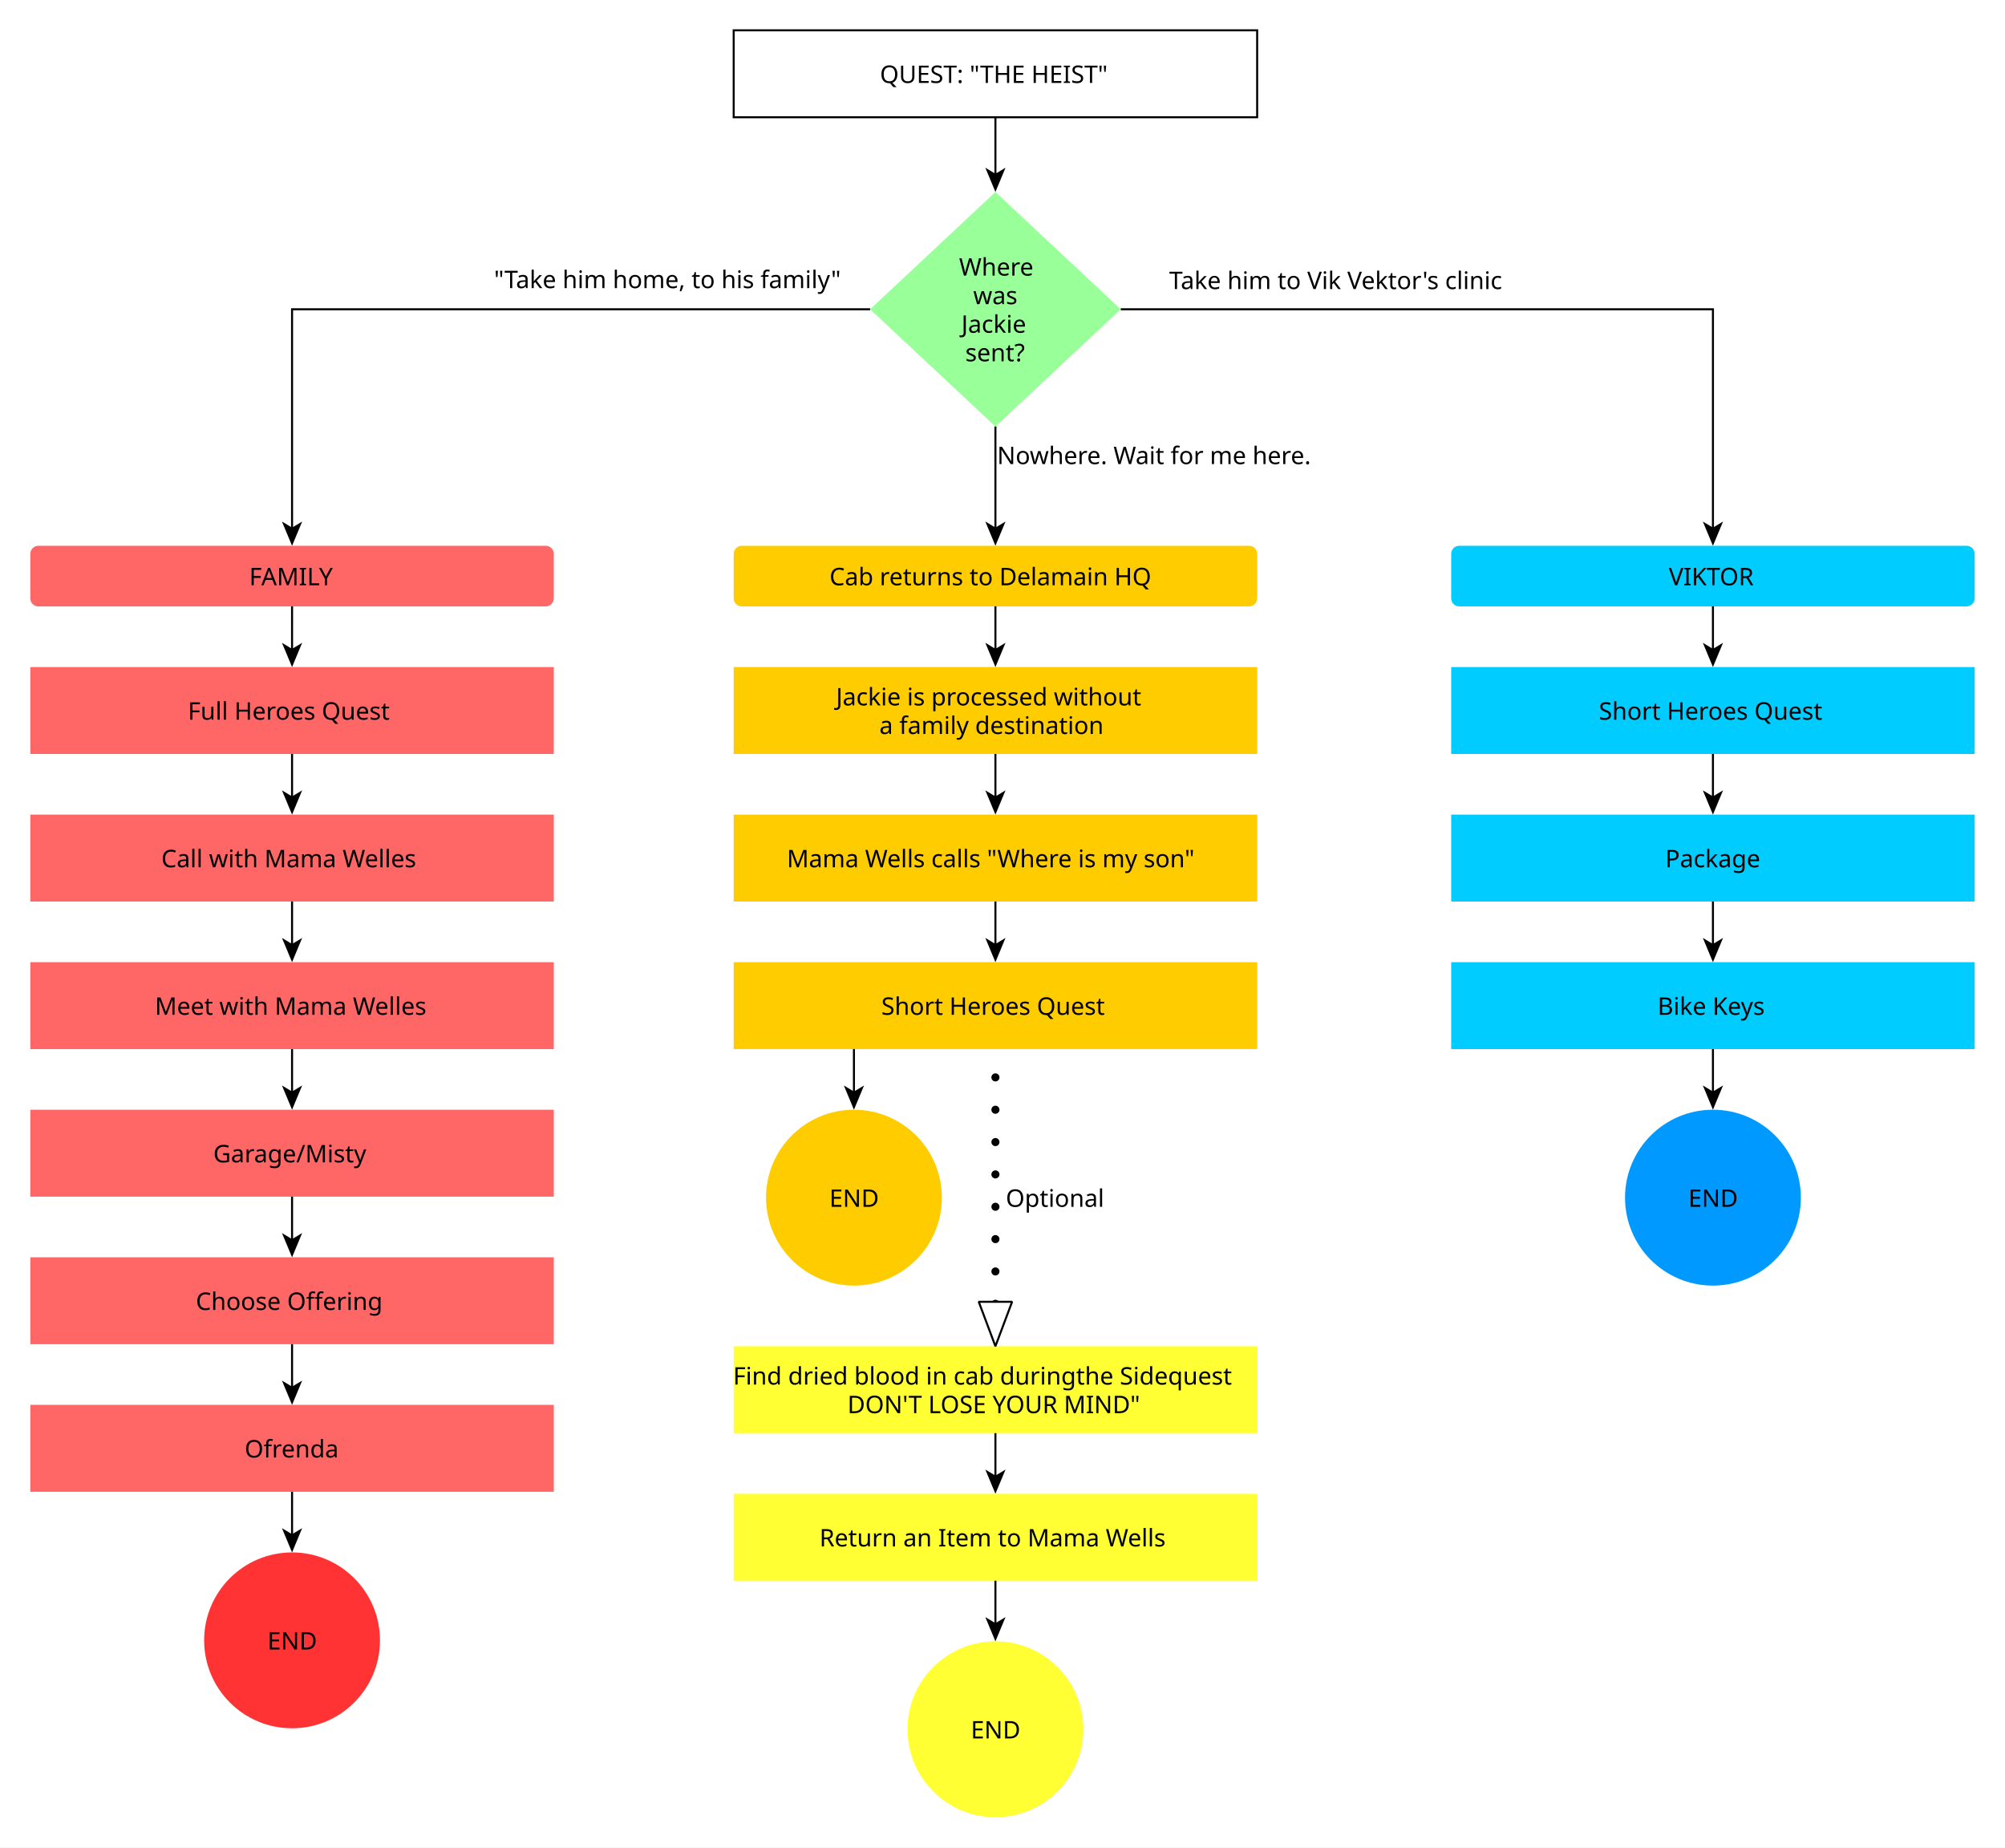
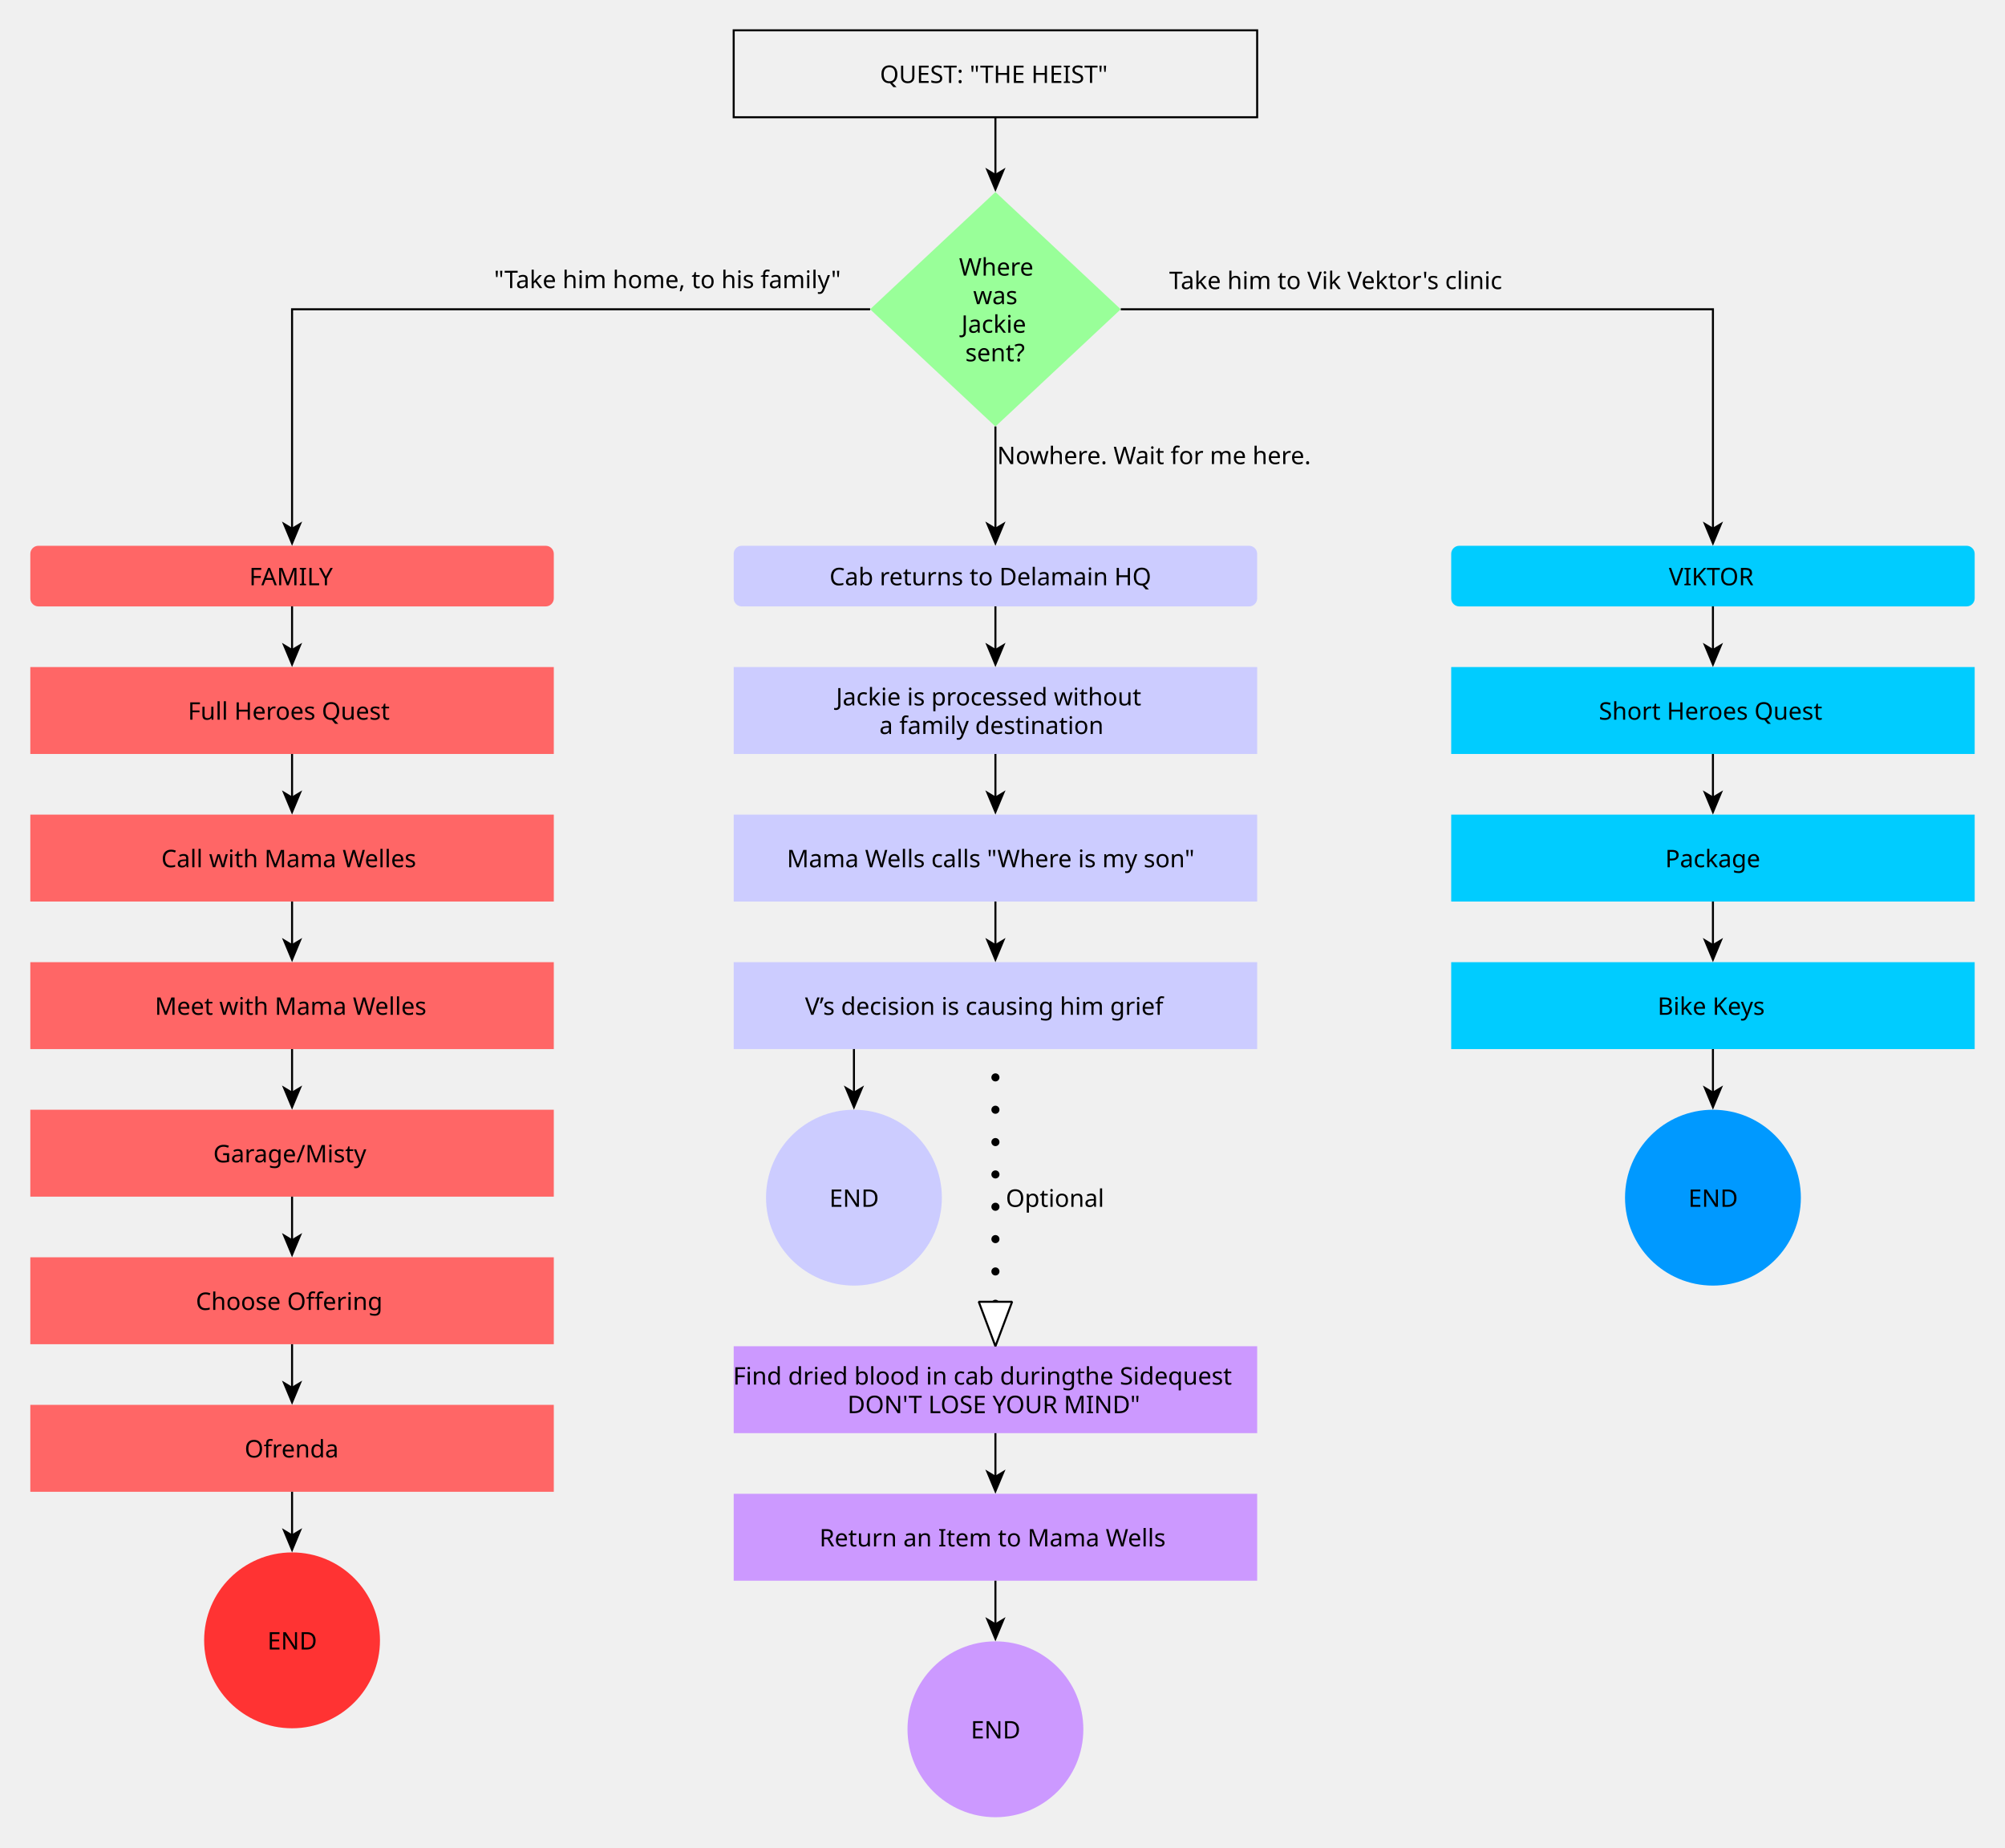
<svg xmlns="http://www.w3.org/2000/svg" fill-opacity="1" color-rendering="auto" color-interpolation="auto" text-rendering="auto" stroke="black" stroke-linecap="square" width="992" stroke-miterlimit="10" shape-rendering="auto" stroke-opacity="1" fill="black" stroke-dasharray="none" font-weight="normal" stroke-width="1" height="914" font-family="'Dialog'" font-style="normal" stroke-linejoin="miter" font-size="12px" stroke-dashoffset="0" image-rendering="auto">
  <defs id="genericDefs" />
  <g>
    <defs id="defs1">
      <clipPath clipPathUnits="userSpaceOnUse" id="clipPath1">
        <path d="M0 0 L992 0 L992 914 L0 914 L0 0 Z" />
      </clipPath>
      <clipPath clipPathUnits="userSpaceOnUse" id="clipPath2">
        <path d="M856 274 L1848 274 L1848 1188 L856 1188 L856 274 Z" />
      </clipPath>
    </defs>
-     <g fill="white" text-rendering="geometricPrecision" shape-rendering="geometricPrecision" transform="translate(-856,-274)" stroke="white">
-       <rect x="856" width="992" height="914" y="274" clip-path="url(#clipPath2)" stroke="none" />
-     </g>
    <g fill="rgb(255,102,102)" text-rendering="geometricPrecision" shape-rendering="geometricPrecision" transform="matrix(1,0,0,1,-856,-274)" stroke="rgb(255,102,102)">
      <rect x="871" width="259" height="43" y="604" clip-path="url(#clipPath2)" stroke="none" />
    </g>
    <g text-rendering="geometricPrecision" stroke-miterlimit="1.45" shape-rendering="geometricPrecision" font-family="sans-serif" transform="matrix(1,0,0,1,-856,-274)" stroke-linecap="butt">
      <text x="948.97" xml:space="preserve" y="630.035" clip-path="url(#clipPath2)" stroke="none">Full Heroes Quest</text>
    </g>
    <g fill="rgb(255,102,102)" text-rendering="geometricPrecision" shape-rendering="geometricPrecision" transform="matrix(1,0,0,1,-856,-274)" stroke="rgb(255,102,102)">
      <rect x="871" width="259" height="43" y="677" clip-path="url(#clipPath2)" stroke="none" />
    </g>
    <g text-rendering="geometricPrecision" stroke-miterlimit="1.45" shape-rendering="geometricPrecision" font-family="sans-serif" transform="matrix(1,0,0,1,-856,-274)" stroke-linecap="butt">
      <text x="935.804" xml:space="preserve" y="703.035" clip-path="url(#clipPath2)" stroke="none">Call with Mama Welles</text>
    </g>
    <g fill="rgb(255,102,102)" text-rendering="geometricPrecision" shape-rendering="geometricPrecision" transform="matrix(1,0,0,1,-856,-274)" stroke="rgb(255,102,102)">
      <rect x="871" width="259" height="43" y="750" clip-path="url(#clipPath2)" stroke="none" />
    </g>
    <g text-rendering="geometricPrecision" stroke-miterlimit="1.45" shape-rendering="geometricPrecision" font-family="sans-serif" transform="matrix(1,0,0,1,-856,-274)" stroke-linecap="butt">
      <text x="932.64" xml:space="preserve" y="776.035" clip-path="url(#clipPath2)" stroke="none">Meet with Mama Welles</text>
      <rect fill="none" x="1219" width="259" height="43" y="289" clip-path="url(#clipPath2)" />
      <text x="1291.356" xml:space="preserve" y="315.035" clip-path="url(#clipPath2)" stroke="none">QUEST: "THE HEIST"</text>
    </g>
    <g fill="rgb(153,255,153)" text-rendering="geometricPrecision" shape-rendering="geometricPrecision" transform="matrix(1,0,0,1,-856,-274)" stroke="rgb(153,255,153)">
      <path d="M1286.5 427 L1348.5 369 L1410.5 427 L1348.5 485 Z" fill-rule="evenodd" clip-path="url(#clipPath2)" stroke="none" />
    </g>
    <g text-rendering="geometricPrecision" stroke-miterlimit="1.45" shape-rendering="geometricPrecision" font-family="sans-serif" transform="matrix(1,0,0,1,-856,-274)" stroke-linecap="butt">
      <text x="1330.503" xml:space="preserve" y="410.336" clip-path="url(#clipPath2)" stroke="none">Where</text>
      <text x="1337.505" xml:space="preserve" y="424.469" clip-path="url(#clipPath2)" stroke="none">was</text>
      <text x="1331.663" xml:space="preserve" y="438.602" clip-path="url(#clipPath2)" stroke="none">Jackie</text>
      <text x="1333.6" xml:space="preserve" y="452.734" clip-path="url(#clipPath2)" stroke="none">sent?</text>
    </g>
    <g fill="rgb(0,204,255)" text-rendering="geometricPrecision" shape-rendering="geometricPrecision" transform="matrix(1,0,0,1,-856,-274)" stroke="rgb(0,204,255)">
      <rect x="1574" y="544" clip-path="url(#clipPath2)" width="259" rx="4" ry="4" height="30" stroke="none" />
    </g>
    <g text-rendering="geometricPrecision" stroke-miterlimit="1.45" shape-rendering="geometricPrecision" font-family="sans-serif" transform="matrix(1,0,0,1,-856,-274)" stroke-linecap="butt">
      <text x="1681.683" xml:space="preserve" y="563.535" clip-path="url(#clipPath2)" stroke="none">VIKTOR</text>
    </g>
    <g fill="rgb(255,102,102)" text-rendering="geometricPrecision" shape-rendering="geometricPrecision" transform="matrix(1,0,0,1,-856,-274)" stroke="rgb(255,102,102)">
      <rect x="871" y="544" clip-path="url(#clipPath2)" width="259" rx="4" ry="4" height="30" stroke="none" />
    </g>
    <g text-rendering="geometricPrecision" stroke-miterlimit="1.45" shape-rendering="geometricPrecision" font-family="sans-serif" transform="matrix(1,0,0,1,-856,-274)" stroke-linecap="butt">
      <text x="979.31" xml:space="preserve" y="563.535" clip-path="url(#clipPath2)" stroke="none">FAMILY</text>
    </g>
    <g fill="rgb(0,204,255)" text-rendering="geometricPrecision" shape-rendering="geometricPrecision" transform="matrix(1,0,0,1,-856,-274)" stroke="rgb(0,204,255)">
      <rect x="1574" width="259" height="43" y="604" clip-path="url(#clipPath2)" stroke="none" />
    </g>
    <g text-rendering="geometricPrecision" stroke-miterlimit="1.45" shape-rendering="geometricPrecision" font-family="sans-serif" transform="matrix(1,0,0,1,-856,-274)" stroke-linecap="butt">
      <text x="1647.039" xml:space="preserve" y="630.035" clip-path="url(#clipPath2)" stroke="none">Short Heroes Quest</text>
    </g>
    <g fill="rgb(0,204,255)" text-rendering="geometricPrecision" shape-rendering="geometricPrecision" transform="matrix(1,0,0,1,-856,-274)" stroke="rgb(0,204,255)">
      <rect x="1574" width="259" height="43" y="677" clip-path="url(#clipPath2)" stroke="none" />
    </g>
    <g text-rendering="geometricPrecision" stroke-miterlimit="1.45" shape-rendering="geometricPrecision" font-family="sans-serif" transform="matrix(1,0,0,1,-856,-274)" stroke-linecap="butt">
      <text x="1679.893" xml:space="preserve" y="703.035" clip-path="url(#clipPath2)" stroke="none">Package</text>
    </g>
    <g fill="rgb(0,204,255)" text-rendering="geometricPrecision" shape-rendering="geometricPrecision" transform="matrix(1,0,0,1,-856,-274)" stroke="rgb(0,204,255)">
      <rect x="1574" width="259" height="43" y="750" clip-path="url(#clipPath2)" stroke="none" />
    </g>
    <g text-rendering="geometricPrecision" stroke-miterlimit="1.45" shape-rendering="geometricPrecision" font-family="sans-serif" transform="matrix(1,0,0,1,-856,-274)" stroke-linecap="butt">
      <text x="1676.113" xml:space="preserve" y="776.035" clip-path="url(#clipPath2)" stroke="none">Bike Keys</text>
    </g>
    <g fill="rgb(255,102,102)" text-rendering="geometricPrecision" shape-rendering="geometricPrecision" transform="matrix(1,0,0,1,-856,-274)" stroke="rgb(255,102,102)">
      <rect x="871" width="259" height="43" y="823" clip-path="url(#clipPath2)" stroke="none" />
    </g>
    <g text-rendering="geometricPrecision" stroke-miterlimit="1.45" shape-rendering="geometricPrecision" font-family="sans-serif" transform="matrix(1,0,0,1,-856,-274)" stroke-linecap="butt">
      <text x="961.512" xml:space="preserve" y="849.035" clip-path="url(#clipPath2)" stroke="none">Garage/Misty</text>
    </g>
    <g fill="rgb(255,102,102)" text-rendering="geometricPrecision" shape-rendering="geometricPrecision" transform="matrix(1,0,0,1,-856,-274)" stroke="rgb(255,102,102)">
      <rect x="871" width="259" height="43" y="896" clip-path="url(#clipPath2)" stroke="none" />
    </g>
    <g text-rendering="geometricPrecision" stroke-miterlimit="1.45" shape-rendering="geometricPrecision" font-family="sans-serif" transform="matrix(1,0,0,1,-856,-274)" stroke-linecap="butt">
      <text x="952.884" xml:space="preserve" y="922.035" clip-path="url(#clipPath2)" stroke="none">Choose Offering</text>
    </g>
    <g fill="rgb(0,153,255)" text-rendering="geometricPrecision" shape-rendering="geometricPrecision" transform="matrix(1,0,0,1,-856,-274)" stroke="rgb(0,153,255)">
      <circle r="43.5" clip-path="url(#clipPath2)" cx="1703.5" cy="866.5" stroke="none" />
    </g>
    <g text-rendering="geometricPrecision" stroke-miterlimit="1.45" shape-rendering="geometricPrecision" font-family="sans-serif" transform="matrix(1,0,0,1,-856,-274)" stroke-linecap="butt">
      <text x="1691.321" xml:space="preserve" y="871.035" clip-path="url(#clipPath2)" stroke="none">END</text>
    </g>
    <g fill="rgb(255,51,51)" text-rendering="geometricPrecision" shape-rendering="geometricPrecision" transform="matrix(1,0,0,1,-856,-274)" stroke="rgb(255,51,51)">
      <circle r="43.5" clip-path="url(#clipPath2)" cx="1000.5" cy="1085.5" stroke="none" />
    </g>
    <g text-rendering="geometricPrecision" stroke-miterlimit="1.45" shape-rendering="geometricPrecision" font-family="sans-serif" transform="matrix(1,0,0,1,-856,-274)" stroke-linecap="butt">
      <text x="988.321" xml:space="preserve" y="1090.035" clip-path="url(#clipPath2)" stroke="none">END</text>
    </g>
    <g fill="rgb(255,102,102)" text-rendering="geometricPrecision" shape-rendering="geometricPrecision" transform="matrix(1,0,0,1,-856,-274)" stroke="rgb(255,102,102)">
      <rect x="871" width="259" height="43" y="969" clip-path="url(#clipPath2)" stroke="none" />
    </g>
    <g text-rendering="geometricPrecision" stroke-miterlimit="1.45" shape-rendering="geometricPrecision" font-family="sans-serif" transform="matrix(1,0,0,1,-856,-274)" stroke-linecap="butt">
      <text x="977.021" xml:space="preserve" y="995.035" clip-path="url(#clipPath2)" stroke="none">Ofrenda</text>
    </g>
-     <g fill="rgb(255,204,0)" text-rendering="geometricPrecision" shape-rendering="geometricPrecision" transform="matrix(1,0,0,1,-856,-274)" stroke="rgb(255,204,0)">
+     <g fill="rgb(204,204,255)" text-rendering="geometricPrecision" shape-rendering="geometricPrecision" transform="matrix(1,0,0,1,-856,-274)" stroke="rgb(204,204,255)">
      <rect x="1219" y="544" clip-path="url(#clipPath2)" width="259" rx="4" ry="4" height="30" stroke="none" />
    </g>
    <g text-rendering="geometricPrecision" stroke-miterlimit="1.45" shape-rendering="geometricPrecision" font-family="sans-serif" transform="matrix(1,0,0,1,-856,-274)" stroke-linecap="butt">
      <text x="1266.404" xml:space="preserve" y="563.535" clip-path="url(#clipPath2)" stroke="none">Cab returns to Delamain HQ</text>
    </g>
-     <g fill="rgb(255,204,0)" text-rendering="geometricPrecision" shape-rendering="geometricPrecision" transform="matrix(1,0,0,1,-856,-274)" stroke="rgb(255,204,0)">
+     <g fill="rgb(204,204,255)" text-rendering="geometricPrecision" shape-rendering="geometricPrecision" transform="matrix(1,0,0,1,-856,-274)" stroke="rgb(204,204,255)">
      <rect x="1219" width="259" height="43" y="604" clip-path="url(#clipPath2)" stroke="none" />
    </g>
    <g text-rendering="geometricPrecision" stroke-miterlimit="1.45" shape-rendering="geometricPrecision" font-family="sans-serif" transform="matrix(1,0,0,1,-856,-274)" stroke-linecap="butt">
      <text x="1269.627" xml:space="preserve" y="622.969" clip-path="url(#clipPath2)" stroke="none">Jackie is processed without</text>
      <text x="1291.084" xml:space="preserve" y="637.102" clip-path="url(#clipPath2)" stroke="none">a family destination</text>
    </g>
-     <g fill="rgb(255,204,0)" text-rendering="geometricPrecision" shape-rendering="geometricPrecision" transform="matrix(1,0,0,1,-856,-274)" stroke="rgb(255,204,0)">
+     <g fill="rgb(204,204,255)" text-rendering="geometricPrecision" shape-rendering="geometricPrecision" transform="matrix(1,0,0,1,-856,-274)" stroke="rgb(204,204,255)">
      <rect x="1219" width="259" height="43" y="677" clip-path="url(#clipPath2)" stroke="none" />
    </g>
    <g text-rendering="geometricPrecision" stroke-miterlimit="1.45" shape-rendering="geometricPrecision" font-family="sans-serif" transform="matrix(1,0,0,1,-856,-274)" stroke-linecap="butt">
      <text x="1245.319" xml:space="preserve" y="703.035" clip-path="url(#clipPath2)" stroke="none">Mama Wells calls "Where is my son"</text>
    </g>
-     <g fill="rgb(255,204,0)" text-rendering="geometricPrecision" shape-rendering="geometricPrecision" transform="matrix(1,0,0,1,-856,-274)" stroke="rgb(255,204,0)">
+     <g fill="rgb(204,204,255)" text-rendering="geometricPrecision" shape-rendering="geometricPrecision" transform="matrix(1,0,0,1,-856,-274)" stroke="rgb(204,204,255)">
      <rect x="1219" width="259" height="43" y="750" clip-path="url(#clipPath2)" stroke="none" />
    </g>
    <g text-rendering="geometricPrecision" stroke-miterlimit="1.45" shape-rendering="geometricPrecision" font-family="sans-serif" transform="matrix(1,0,0,1,-856,-274)" stroke-linecap="butt">
-       <text x="1292.039" xml:space="preserve" y="776.035" clip-path="url(#clipPath2)" stroke="none">Short Heroes Quest</text>
-     </g>
-     <g fill="rgb(255,204,0)" text-rendering="geometricPrecision" shape-rendering="geometricPrecision" transform="matrix(1,0,0,1,-856,-274)" stroke="rgb(255,204,0)">
+       <text x="1254.299" xml:space="preserve" y="776.035" clip-path="url(#clipPath2)" stroke="none">V’s decision is causing him grief</text>
+     </g>
+     <g fill="rgb(204,204,255)" text-rendering="geometricPrecision" shape-rendering="geometricPrecision" transform="matrix(1,0,0,1,-856,-274)" stroke="rgb(204,204,255)">
      <circle r="43.5" clip-path="url(#clipPath2)" cx="1278.5" cy="866.5" stroke="none" />
    </g>
    <g text-rendering="geometricPrecision" stroke-miterlimit="1.45" shape-rendering="geometricPrecision" font-family="sans-serif" transform="matrix(1,0,0,1,-856,-274)" stroke-linecap="butt">
      <text x="1266.321" xml:space="preserve" y="871.035" clip-path="url(#clipPath2)" stroke="none">END</text>
    </g>
-     <g fill="rgb(255,255,51)" text-rendering="geometricPrecision" shape-rendering="geometricPrecision" transform="matrix(1,0,0,1,-856,-274)" stroke="rgb(255,255,51)">
+     <g fill="rgb(204,153,255)" text-rendering="geometricPrecision" shape-rendering="geometricPrecision" transform="matrix(1,0,0,1,-856,-274)" stroke="rgb(204,153,255)">
      <rect x="1219" width="259" height="43" y="940" clip-path="url(#clipPath2)" stroke="none" />
    </g>
    <g text-rendering="geometricPrecision" stroke-miterlimit="1.45" shape-rendering="geometricPrecision" font-family="sans-serif" transform="matrix(1,0,0,1,-856,-274)" stroke-linecap="butt">
      <text x="1218.7" xml:space="preserve" y="958.969" clip-path="url(#clipPath2)" stroke="none">Find dried blood in cab duringthe Sidequest </text>
      <text x="1275.29" xml:space="preserve" y="973.102" clip-path="url(#clipPath2)" stroke="none">DON'T LOSE YOUR MIND"</text>
    </g>
-     <g fill="rgb(255,255,51)" text-rendering="geometricPrecision" shape-rendering="geometricPrecision" transform="matrix(1,0,0,1,-856,-274)" stroke="rgb(255,255,51)">
+     <g fill="rgb(204,153,255)" text-rendering="geometricPrecision" shape-rendering="geometricPrecision" transform="matrix(1,0,0,1,-856,-274)" stroke="rgb(204,153,255)">
      <rect x="1219" width="259" height="43" y="1013" clip-path="url(#clipPath2)" stroke="none" />
    </g>
    <g text-rendering="geometricPrecision" stroke-miterlimit="1.45" shape-rendering="geometricPrecision" font-family="sans-serif" transform="matrix(1,0,0,1,-856,-274)" stroke-linecap="butt">
      <text x="1261.441" xml:space="preserve" y="1039.035" clip-path="url(#clipPath2)" stroke="none">Return an Item to Mama Wells</text>
    </g>
-     <g fill="rgb(255,255,51)" text-rendering="geometricPrecision" shape-rendering="geometricPrecision" transform="matrix(1,0,0,1,-856,-274)" stroke="rgb(255,255,51)">
+     <g fill="rgb(204,153,255)" text-rendering="geometricPrecision" shape-rendering="geometricPrecision" transform="matrix(1,0,0,1,-856,-274)" stroke="rgb(204,153,255)">
      <circle r="43.5" clip-path="url(#clipPath2)" cx="1348.5" cy="1129.5" stroke="none" />
    </g>
    <g text-rendering="geometricPrecision" stroke-miterlimit="1.45" shape-rendering="geometricPrecision" font-family="sans-serif" transform="matrix(1,0,0,1,-856,-274)" stroke-linecap="butt">
      <text x="1336.321" xml:space="preserve" y="1134.035" clip-path="url(#clipPath2)" stroke="none">END</text>
      <path fill="none" d="M1000.5 647 L1000.5 669" clip-path="url(#clipPath2)" />
      <path d="M1000.5 677 L1005.5 665 L1000.5 668 L995.5 665 Z" clip-path="url(#clipPath2)" stroke="none" />
      <path fill="none" d="M1000.5 720 L1000.5 742" clip-path="url(#clipPath2)" />
      <path d="M1000.5 750 L1005.5 738 L1000.5 741 L995.5 738 Z" clip-path="url(#clipPath2)" stroke="none" />
      <path fill="none" d="M1348.5 332 L1348.5 360.97" clip-path="url(#clipPath2)" />
      <path d="M1348.5 368.97 L1353.5 356.97 L1348.5 359.97 L1343.5 356.97 Z" clip-path="url(#clipPath2)" stroke="none" />
      <path fill="none" d="M1410.512 427 L1703.5 427 L1703.5 536.015" clip-path="url(#clipPath2)" />
      <path d="M1703.5 544.015 L1708.5 532.015 L1703.5 535.015 L1698.5 532.015 Z" clip-path="url(#clipPath2)" stroke="none" />
      <text x="1434.476" xml:space="preserve" y="417.002" clip-path="url(#clipPath2)" stroke="none">Take him to Vik Vektor's clinic</text>
      <path fill="none" d="M1286.501 427 L1089.5 427 L1000.5 427 L1000.5 536.015" clip-path="url(#clipPath2)" />
      <path d="M1000.5 544.015 L1005.5 532.015 L1000.5 535.015 L995.5 532.015 Z" clip-path="url(#clipPath2)" stroke="none" />
      <text x="1100.434" xml:space="preserve" y="416.535" clip-path="url(#clipPath2)" stroke="none">"Take him home, to his family"</text>
      <path fill="none" d="M1000.5 573.969 L1000.5 596" clip-path="url(#clipPath2)" />
      <path d="M1000.5 604 L1005.5 592 L1000.5 595 L995.5 592 Z" clip-path="url(#clipPath2)" stroke="none" />
      <path fill="none" d="M1703.5 573.969 L1703.5 596" clip-path="url(#clipPath2)" />
      <path d="M1703.5 604 L1708.5 592 L1703.5 595 L1698.5 592 Z" clip-path="url(#clipPath2)" stroke="none" />
      <path fill="none" d="M1703.5 647 L1703.5 669" clip-path="url(#clipPath2)" />
      <path d="M1703.5 677 L1708.5 665 L1703.5 668 L1698.5 665 Z" clip-path="url(#clipPath2)" stroke="none" />
      <path fill="none" d="M1703.5 720 L1703.5 742" clip-path="url(#clipPath2)" />
      <path d="M1703.5 750 L1708.5 738 L1703.5 741 L1698.5 738 Z" clip-path="url(#clipPath2)" stroke="none" />
      <path fill="none" d="M1000.5 793 L1000.5 815" clip-path="url(#clipPath2)" />
      <path d="M1000.5 823 L1005.5 811 L1000.5 814 L995.5 811 Z" clip-path="url(#clipPath2)" stroke="none" />
      <path fill="none" d="M1000.5 866 L1000.5 888" clip-path="url(#clipPath2)" />
      <path d="M1000.5 896 L1005.5 884 L1000.5 887 L995.5 884 Z" clip-path="url(#clipPath2)" stroke="none" />
      <path fill="none" d="M1703.5 793 L1703.5 815" clip-path="url(#clipPath2)" />
      <path d="M1703.5 823 L1708.5 811 L1703.5 814 L1698.5 811 Z" clip-path="url(#clipPath2)" stroke="none" />
      <path fill="none" d="M1000.5 939 L1000.5 961" clip-path="url(#clipPath2)" />
      <path d="M1000.5 969 L1005.5 957 L1000.5 960 L995.5 957 Z" clip-path="url(#clipPath2)" stroke="none" />
      <path fill="none" d="M1000.5 1012 L1000.5 1034" clip-path="url(#clipPath2)" />
      <path d="M1000.5 1042 L1005.5 1030 L1000.5 1033 L995.5 1030 Z" clip-path="url(#clipPath2)" stroke="none" />
      <path fill="none" d="M1348.5 484.976 L1348.5 536" clip-path="url(#clipPath2)" />
      <path d="M1348.5 544 L1353.5 532 L1348.5 535 L1343.5 532 Z" clip-path="url(#clipPath2)" stroke="none" />
      <text x="1349.346" xml:space="preserve" y="503.602" clip-path="url(#clipPath2)" stroke="none">Nowhere. Wait for me here.</text>
      <path fill="none" d="M1348.5 573.969 L1348.5 596" clip-path="url(#clipPath2)" />
      <path d="M1348.5 604 L1353.5 592 L1348.5 595 L1343.5 592 Z" clip-path="url(#clipPath2)" stroke="none" />
      <path fill="none" d="M1348.5 647 L1348.5 669" clip-path="url(#clipPath2)" />
      <path d="M1348.5 677 L1353.5 665 L1348.5 668 L1343.5 665 Z" clip-path="url(#clipPath2)" stroke="none" />
      <path fill="none" d="M1348.5 720 L1348.5 742" clip-path="url(#clipPath2)" />
      <path d="M1348.5 750 L1353.5 738 L1348.5 741 L1343.5 738 Z" clip-path="url(#clipPath2)" stroke="none" />
      <path fill="none" d="M1278.5 792.982 L1278.5 815" clip-path="url(#clipPath2)" />
      <path d="M1278.5 823 L1283.5 811 L1278.5 814 L1273.5 811 Z" clip-path="url(#clipPath2)" stroke="none" />
    </g>
    <g stroke-linecap="round" transform="matrix(1,0,0,1,-856,-274)" stroke-dashoffset="2" text-rendering="geometricPrecision" shape-rendering="geometricPrecision" stroke-dasharray="0,16" stroke-width="4" stroke-miterlimit="1.45">
      <path fill="none" d="M1348.5 793 L1348.5 919.375" clip-path="url(#clipPath2)" />
      <path fill="white" d="M1348.5 940 L1356.75 918 L1340.25 918 Z" clip-path="url(#clipPath2)" stroke="none" />
    </g>
    <g text-rendering="geometricPrecision" stroke-miterlimit="1.45" shape-rendering="geometricPrecision" transform="matrix(1,0,0,1,-856,-274)" stroke-linecap="butt">
      <path fill="none" d="M1348.5 940 L1356.75 918 L1340.25 918 Z" clip-path="url(#clipPath2)" />
      <text x="1353.627" xml:space="preserve" y="871.035" clip-path="url(#clipPath2)" font-family="sans-serif" stroke="none">Optional</text>
      <path fill="none" d="M1348.5 983 L1348.5 1005" clip-path="url(#clipPath2)" />
      <path d="M1348.5 1013 L1353.5 1001 L1348.5 1004 L1343.5 1001 Z" clip-path="url(#clipPath2)" stroke="none" />
      <path fill="none" d="M1348.5 1056 L1348.5 1078" clip-path="url(#clipPath2)" />
      <path d="M1348.5 1086 L1353.5 1074 L1348.5 1077 L1343.5 1074 Z" clip-path="url(#clipPath2)" stroke="none" />
    </g>
  </g>
</svg>
